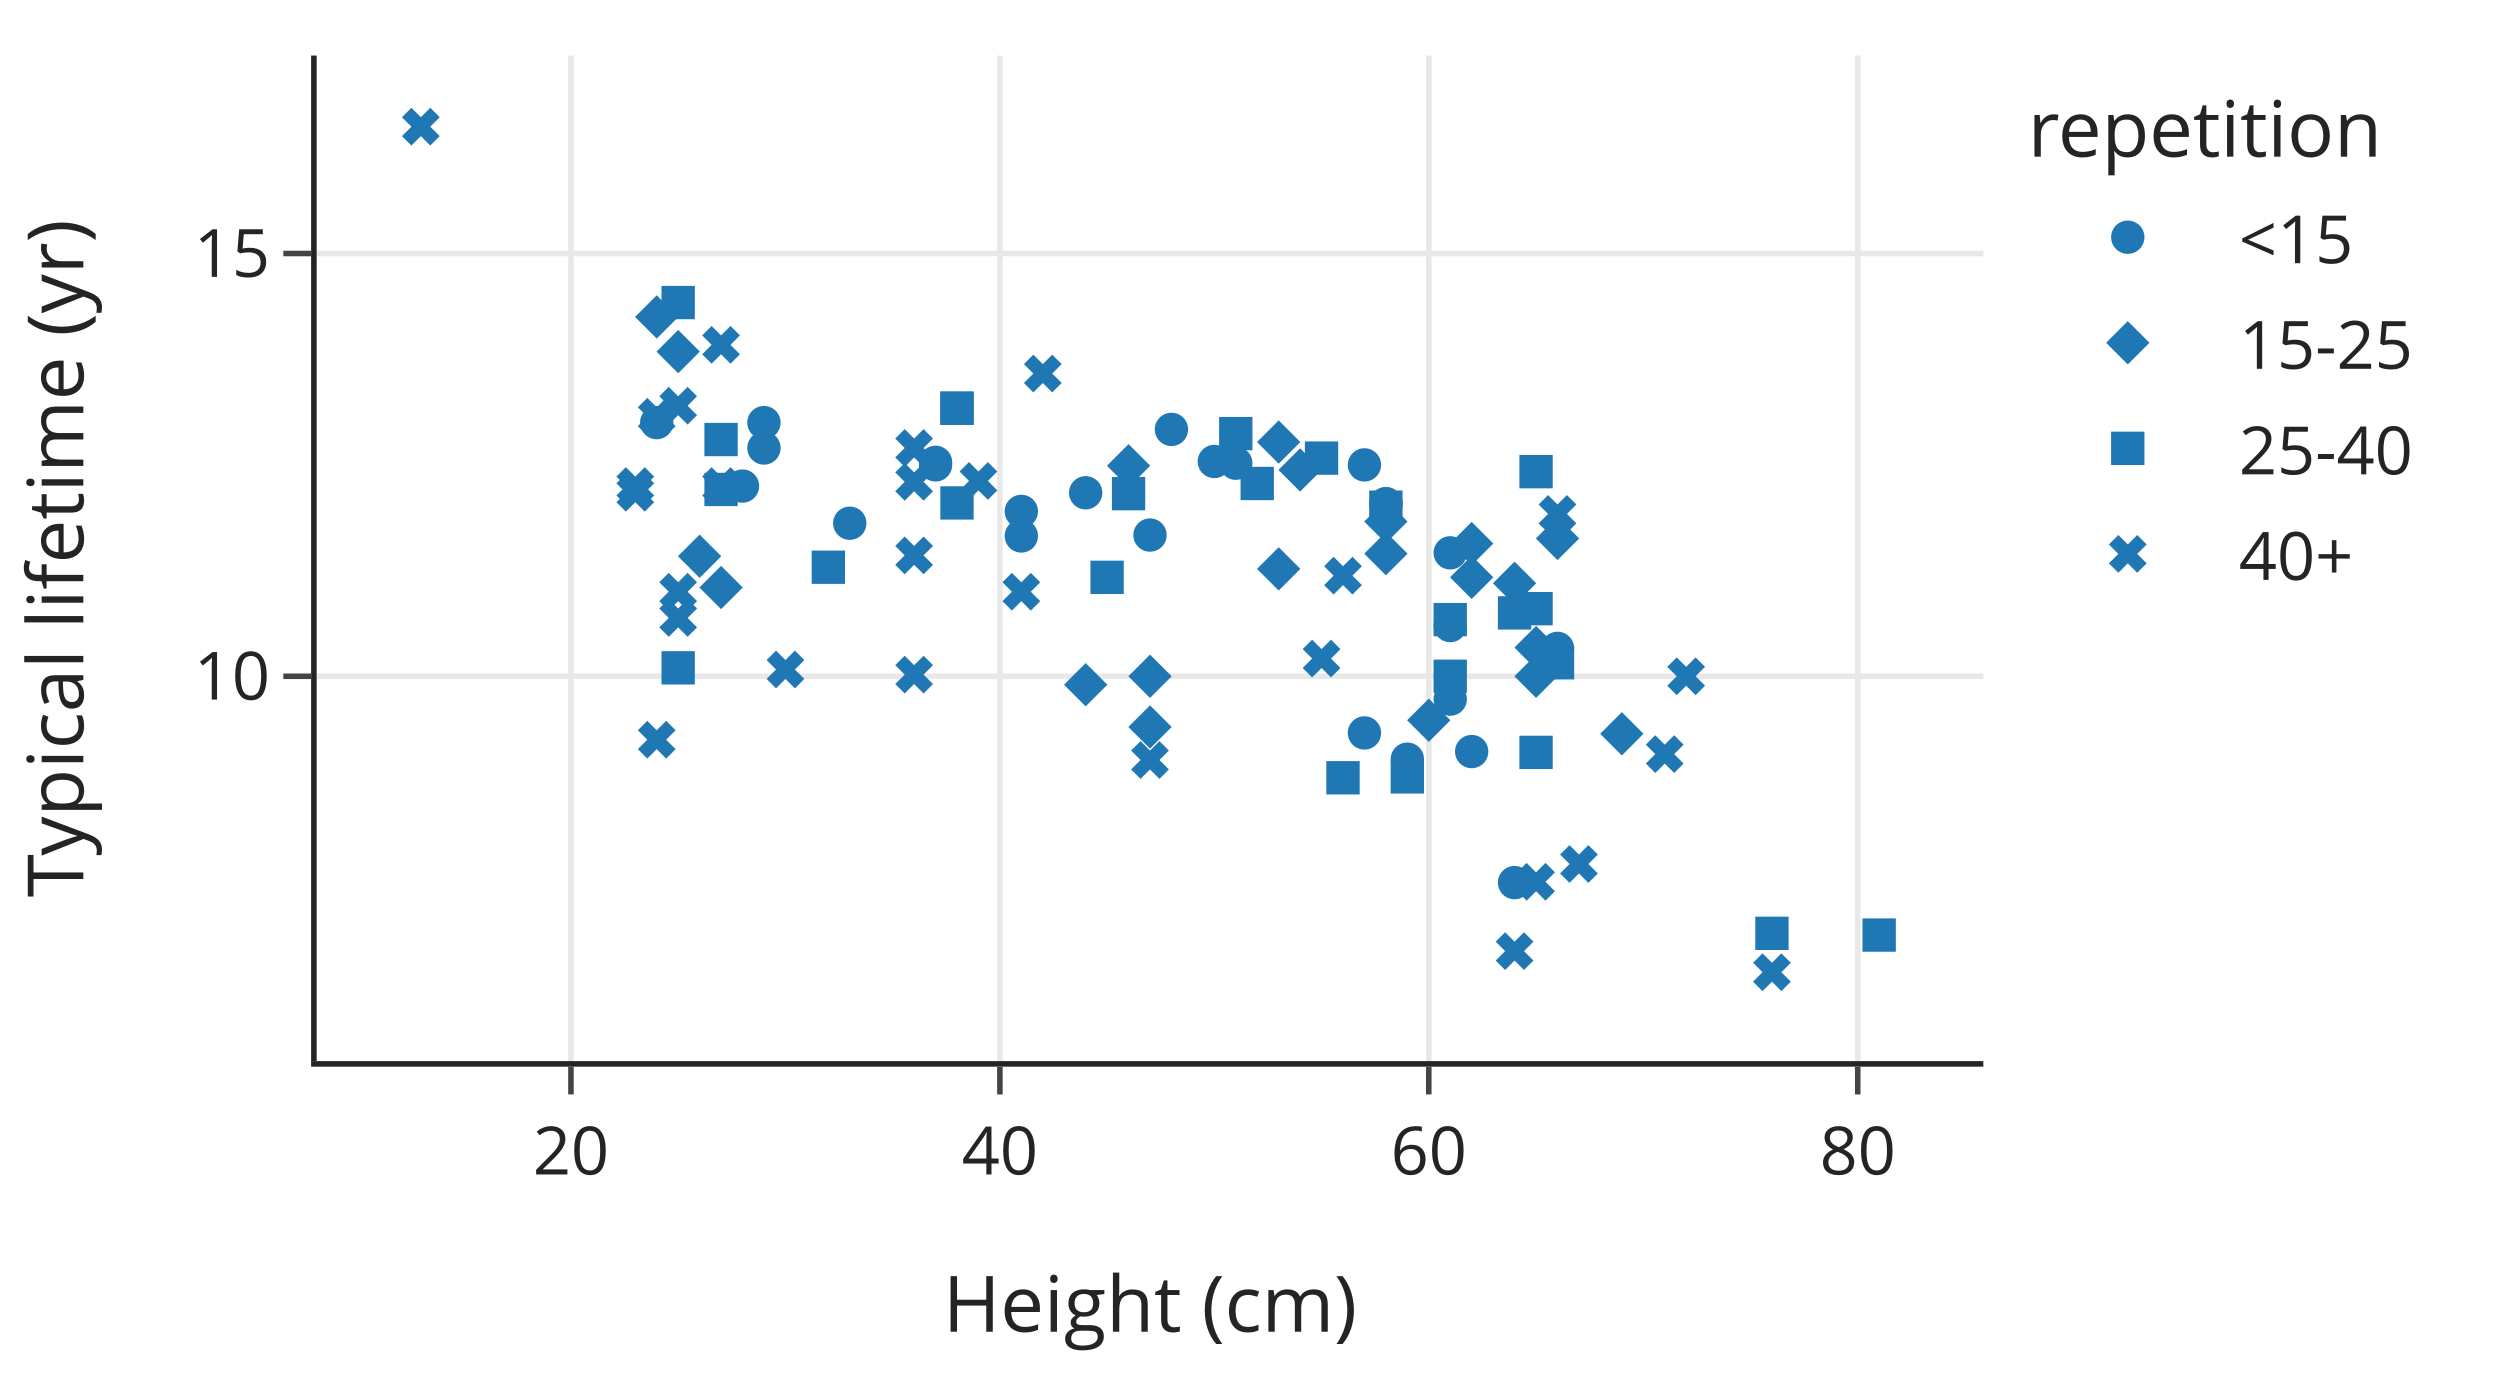
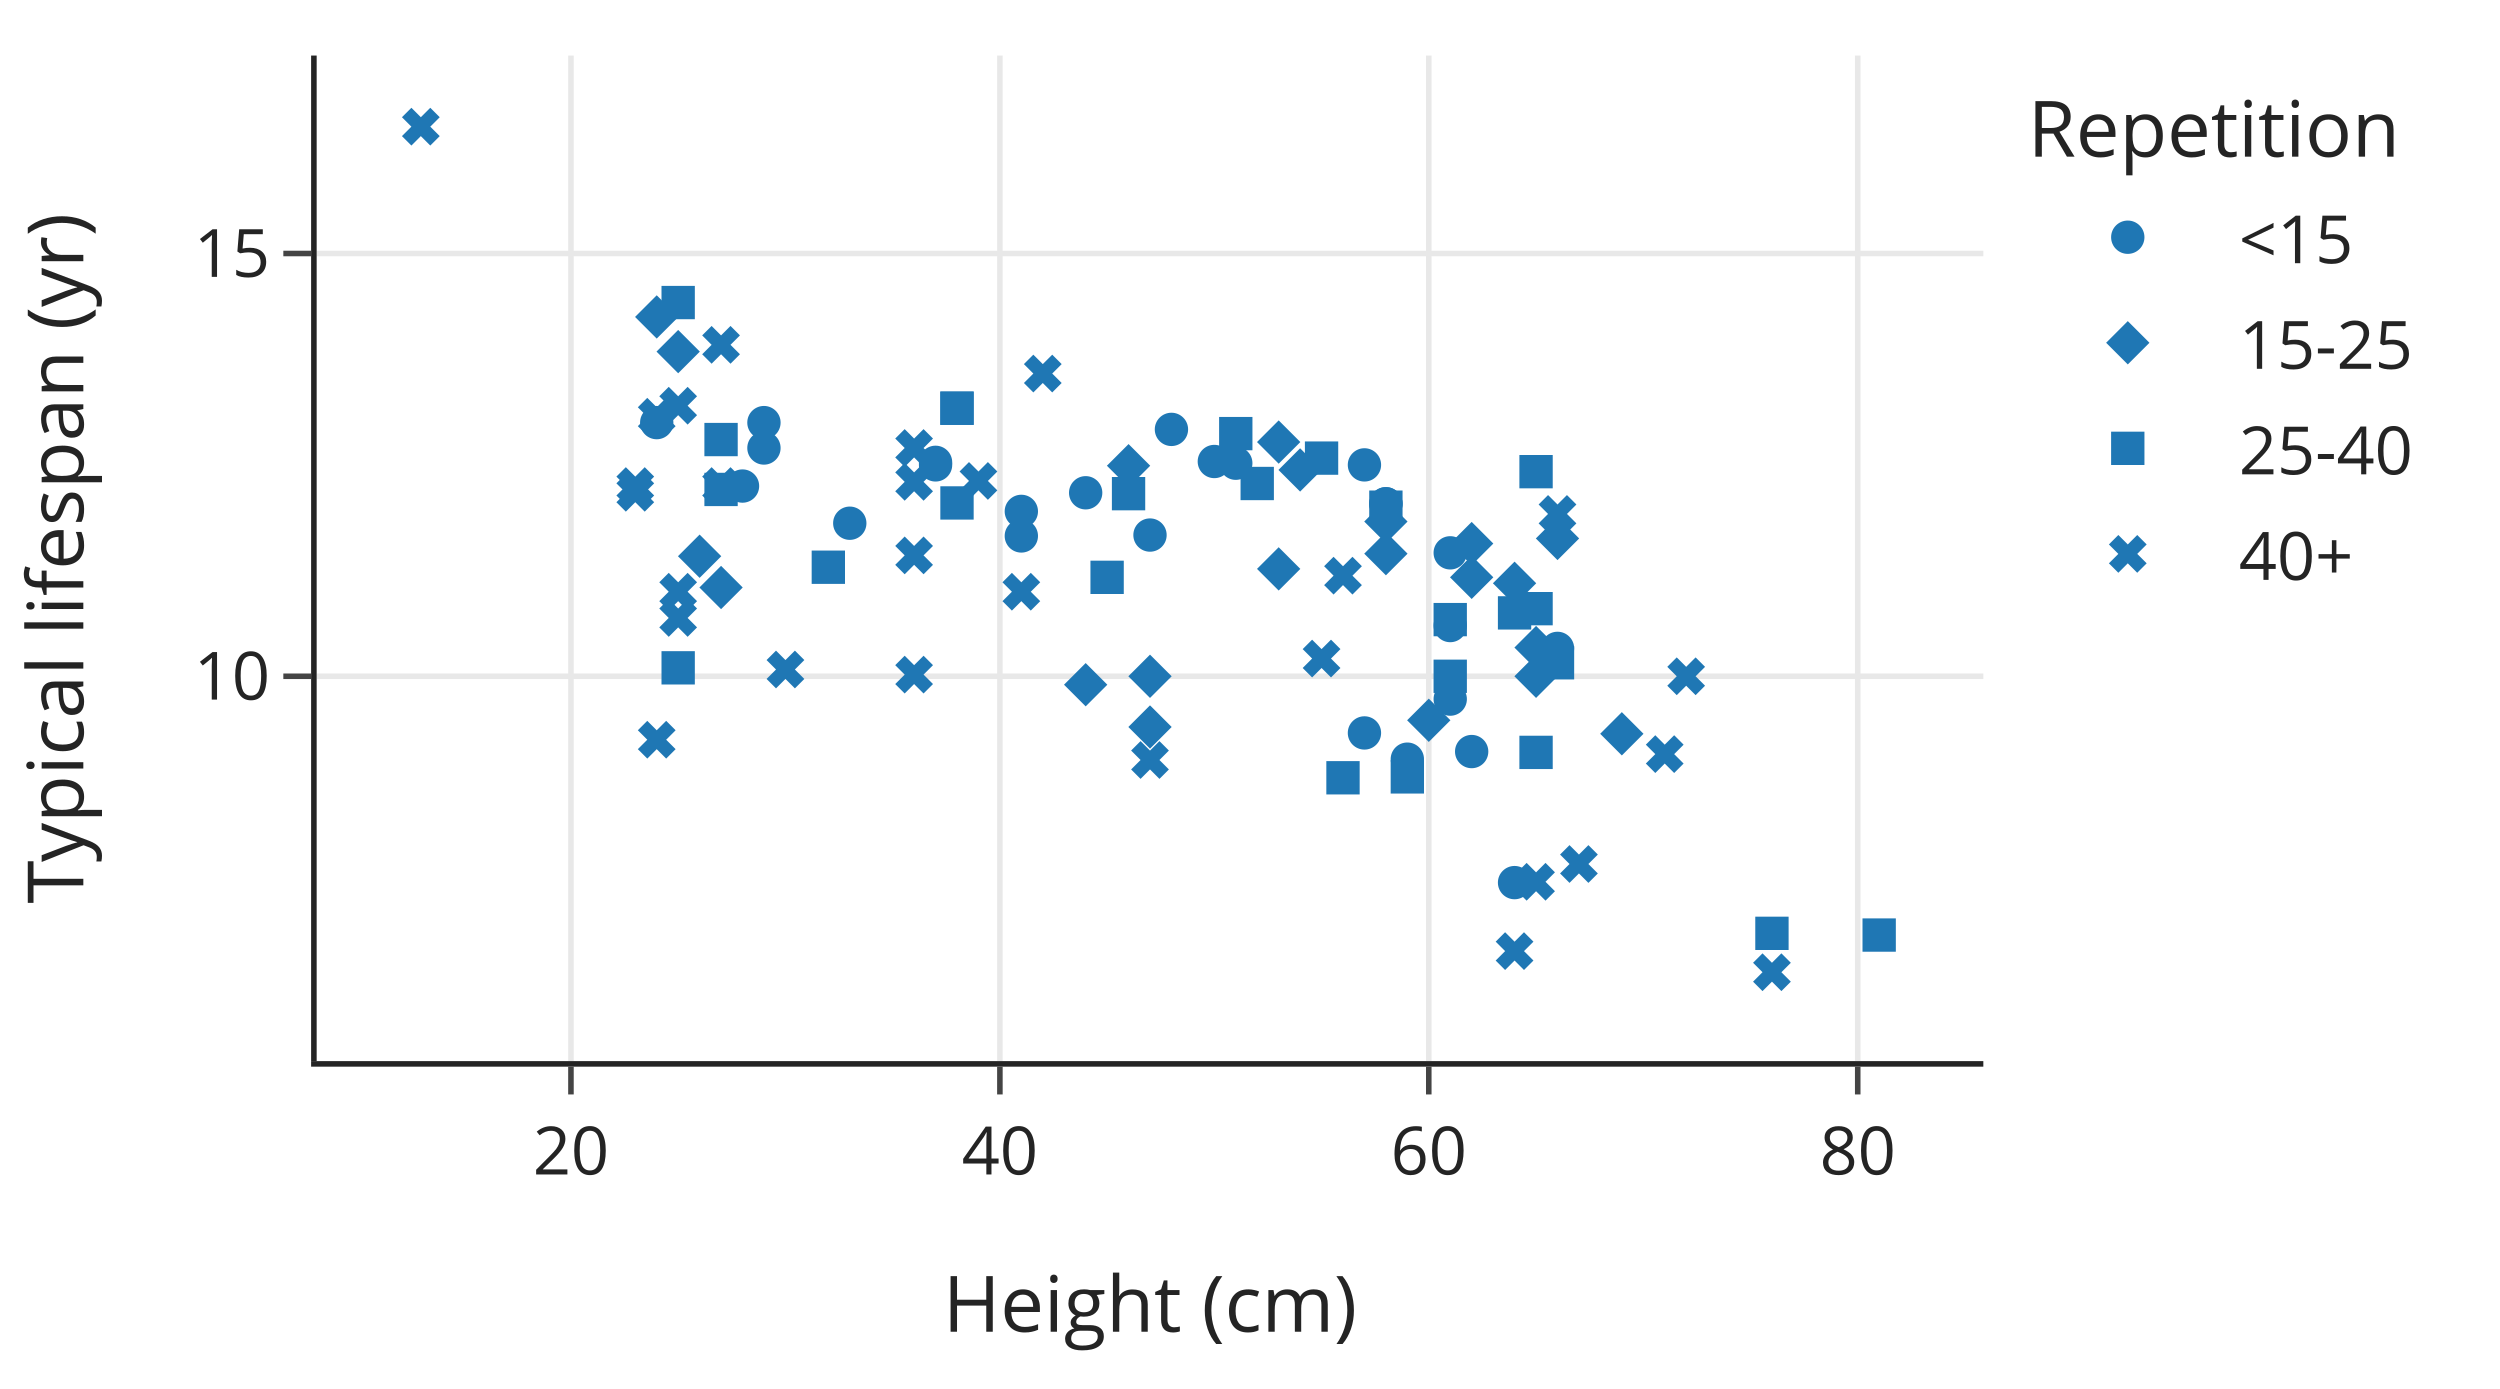
<svg xmlns="http://www.w3.org/2000/svg" class="main-svg" width="450" height="250" style="" viewBox="0 0 450 250">
  <rect x="0" y="0" width="450" height="250" style="fill: rgb(255, 255, 255); fill-opacity: 1;" />
-   <defs id="defs-12211a">
+   <defs id="defs-a36d0a">
    <g class="clips">
-       <clipPath id="clip12211axyplot" class="plotclip">
+       <clipPath id="clipa36d0axyplot" class="plotclip">
        <rect width="300" height="181" />
      </clipPath>
-       <clipPath class="axesclip" id="clip12211ax">
+       <clipPath class="axesclip" id="clipa36d0ax">
        <rect x="57" y="0" width="300" height="250" />
      </clipPath>
-       <clipPath class="axesclip" id="clip12211ay">
+       <clipPath class="axesclip" id="clipa36d0ay">
        <rect x="0" y="10" width="450" height="181" />
      </clipPath>
-       <clipPath class="axesclip" id="clip12211axy">
+       <clipPath class="axesclip" id="clipa36d0axy">
        <rect x="57" y="10" width="300" height="181" />
      </clipPath>
    </g>
    <g class="gradients" />
    <g class="patterns" />
  </defs>
  <g class="bglayer" />
  <g class="layer-below">
    <g class="imagelayer" />
    <g class="shapelayer" />
  </g>
  <g class="cartesianlayer">
    <g class="subplot xy">
      <g class="layer-subplot">
        <g class="shapelayer" />
        <g class="imagelayer" />
      </g>
      <g class="gridlayer">
        <g class="x">
          <path class="xgrid crisp" transform="translate(102.77,0)" d="M0,10v181" style="stroke: rgb(232, 232, 232); stroke-opacity: 1; stroke-width: 1px;" />
          <path class="xgrid crisp" transform="translate(179.98,0)" d="M0,10v181" style="stroke: rgb(232, 232, 232); stroke-opacity: 1; stroke-width: 1px;" />
          <path class="xgrid crisp" transform="translate(257.18,0)" d="M0,10v181" style="stroke: rgb(232, 232, 232); stroke-opacity: 1; stroke-width: 1px;" />
          <path class="xgrid crisp" transform="translate(334.39,0)" d="M0,10v181" style="stroke: rgb(232, 232, 232); stroke-opacity: 1; stroke-width: 1px;" />
        </g>
        <g class="y">
          <path class="ygrid crisp" transform="translate(0,121.73)" d="M57,0h300" style="stroke: rgb(232, 232, 232); stroke-opacity: 1; stroke-width: 1px;" />
          <path class="ygrid crisp" transform="translate(0,45.63)" d="M57,0h300" style="stroke: rgb(232, 232, 232); stroke-opacity: 1; stroke-width: 1px;" />
        </g>
      </g>
      <g class="zerolinelayer" />
      <path class="xlines-below" />
      <path class="ylines-below" />
      <g class="overlines-below" />
      <g class="xaxislayer-below" />
      <g class="yaxislayer-below" />
      <g class="overaxes-below" />
-       <g class="plot" transform="translate(57,10)" clip-path="url(#clip12211axyplot)">
+       <g class="plot" transform="translate(57,10)" clip-path="url(#clipa36d0axyplot)">
        <g class="scatterlayer mlayer">
-           <g class="trace scatter tracef98a16" style="stroke-miterlimit: 2; opacity: 1;">
+           <g class="trace scatter trace8396a1" style="stroke-miterlimit: 2; opacity: 1;">
            <g class="fills" />
            <g class="errorbars" />
            <g class="lines" />
            <g class="points">
              <path class="point" transform="translate(165.44,73.38)" d="M3,0A3,3 0 1,1 0,-3A3,3 0 0,1 3,0Z" style="opacity: 1; stroke-width: 0px; fill: rgb(31, 119, 180); fill-opacity: 1;" />
              <path class="point" transform="translate(153.86,67.29)" d="M3,0A3,3 0 1,1 0,-3A3,3 0 0,1 3,0Z" style="opacity: 1; stroke-width: 0px; fill: rgb(31, 119, 180); fill-opacity: 1;" />
              <path class="point" transform="translate(126.84,86.47)" d="M3,0A3,3 0 1,1 0,-3A3,3 0 0,1 3,0Z" style="opacity: 1; stroke-width: 0px; fill: rgb(31, 119, 180); fill-opacity: 1;" />
              <path class="point" transform="translate(111.4,73.68)" d="M3,0A3,3 0 1,1 0,-3A3,3 0 0,1 3,0Z" style="opacity: 1; stroke-width: 0px; fill: rgb(31, 119, 180); fill-opacity: 1;" />
              <path class="point" transform="translate(61.21,66.07)" d="M3,0A3,3 0 1,1 0,-3A3,3 0 0,1 3,0Z" style="opacity: 1; stroke-width: 0px; fill: rgb(31, 119, 180); fill-opacity: 1;" />
              <path class="point" transform="translate(150,86.31)" d="M3,0A3,3 0 1,1 0,-3A3,3 0 0,1 3,0Z" style="opacity: 1; stroke-width: 0px; fill: rgb(31, 119, 180); fill-opacity: 1;" />
              <path class="point" transform="translate(111.4,73.22)" d="M3,0A3,3 0 1,1 0,-3A3,3 0 0,1 3,0Z" style="opacity: 1; stroke-width: 0px; fill: rgb(31, 119, 180); fill-opacity: 1;" />
              <path class="point" transform="translate(95.96,84.18)" d="M3,0A3,3 0 1,1 0,-3A3,3 0 0,1 3,0Z" style="opacity: 1; stroke-width: 0px; fill: rgb(31, 119, 180); fill-opacity: 1;" />
              <path class="point" transform="translate(161.58,73.07)" d="M3,0A3,3 0 1,1 0,-3A3,3 0 0,1 3,0Z" style="opacity: 1; stroke-width: 0px; fill: rgb(31, 119, 180); fill-opacity: 1;" />
              <path class="point" transform="translate(126.84,82.05)" d="M3,0A3,3 0 1,1 0,-3A3,3 0 0,1 3,0Z" style="opacity: 1; stroke-width: 0px; fill: rgb(31, 119, 180); fill-opacity: 1;" />
              <path class="point" transform="translate(204.04,89.51)" d="M3,0A3,3 0 1,1 0,-3A3,3 0 0,1 3,0Z" style="opacity: 1; stroke-width: 0px; fill: rgb(31, 119, 180); fill-opacity: 1;" />
              <path class="point" transform="translate(192.46,80.68)" d="M3,0A3,3 0 1,1 0,-3A3,3 0 0,1 3,0Z" style="opacity: 1; stroke-width: 0px; fill: rgb(31, 119, 180); fill-opacity: 1;" />
              <path class="point" transform="translate(192.46,80.68)" d="M3,0A3,3 0 1,1 0,-3A3,3 0 0,1 3,0Z" style="opacity: 1; stroke-width: 0px; fill: rgb(31, 119, 180); fill-opacity: 1;" />
              <path class="point" transform="translate(196.32,126.65)" d="M3,0A3,3 0 1,1 0,-3A3,3 0 0,1 3,0Z" style="opacity: 1; stroke-width: 0px; fill: rgb(31, 119, 180); fill-opacity: 1;" />
              <path class="point" transform="translate(223.35,106.71)" d="M3,0A3,3 0 1,1 0,-3A3,3 0 0,1 3,0Z" style="opacity: 1; stroke-width: 0px; fill: rgb(31, 119, 180); fill-opacity: 1;" />
              <path class="point" transform="translate(204.04,102.6)" d="M3,0A3,3 0 1,1 0,-3A3,3 0 0,1 3,0Z" style="opacity: 1; stroke-width: 0px; fill: rgb(31, 119, 180); fill-opacity: 1;" />
              <path class="point" transform="translate(76.65,77.49)" d="M3,0A3,3 0 1,1 0,-3A3,3 0 0,1 3,0Z" style="opacity: 1; stroke-width: 0px; fill: rgb(31, 119, 180); fill-opacity: 1;" />
              <path class="point" transform="translate(207.9,125.28)" d="M3,0A3,3 0 1,1 0,-3A3,3 0 0,1 3,0Z" style="opacity: 1; stroke-width: 0px; fill: rgb(31, 119, 180); fill-opacity: 1;" />
              <path class="point" transform="translate(204.04,115.84)" d="M3,0A3,3 0 1,1 0,-3A3,3 0 0,1 3,0Z" style="opacity: 1; stroke-width: 0px; fill: rgb(31, 119, 180); fill-opacity: 1;" />
              <path class="point" transform="translate(215.62,148.87)" d="M3,0A3,3 0 1,1 0,-3A3,3 0 0,1 3,0Z" style="opacity: 1; stroke-width: 0px; fill: rgb(31, 119, 180); fill-opacity: 1;" />
              <path class="point" transform="translate(80.51,70.64)" d="M3,0A3,3 0 1,1 0,-3A3,3 0 0,1 3,0Z" style="opacity: 1; stroke-width: 0px; fill: rgb(31, 119, 180); fill-opacity: 1;" />
              <path class="point" transform="translate(188.6,121.93)" d="M3,0A3,3 0 1,1 0,-3A3,3 0 0,1 3,0Z" style="opacity: 1; stroke-width: 0px; fill: rgb(31, 119, 180); fill-opacity: 1;" />
              <path class="point" transform="translate(138.42,78.7)" d="M3,0A3,3 0 1,1 0,-3A3,3 0 0,1 3,0Z" style="opacity: 1; stroke-width: 0px; fill: rgb(31, 119, 180); fill-opacity: 1;" />
              <path class="point" transform="translate(80.51,66.07)" d="M3,0A3,3 0 1,1 0,-3A3,3 0 0,1 3,0Z" style="opacity: 1; stroke-width: 0px; fill: rgb(31, 119, 180); fill-opacity: 1;" />
              <path class="point" transform="translate(188.6,73.68)" d="M3,0A3,3 0 1,1 0,-3A3,3 0 0,1 3,0Z" style="opacity: 1; stroke-width: 0px; fill: rgb(31, 119, 180); fill-opacity: 1;" />
            </g>
            <g class="text" />
          </g>
-           <g class="trace scatter trace32246d" style="stroke-miterlimit: 2; opacity: 1;">
+           <g class="trace scatter trace551d06" style="stroke-miterlimit: 2; opacity: 1;">
            <g class="fills" />
            <g class="errorbars" />
            <g class="lines" />
            <g class="points">
              <path class="point" transform="translate(65.07,53.29)" d="M3.9,0L0,3.9L-3.9,0L0,-3.9Z" style="opacity: 1; stroke-width: 0px; fill: rgb(31, 119, 180); fill-opacity: 1;" />
              <path class="point" transform="translate(146.14,73.83)" d="M3.9,0L0,3.9L-3.9,0L0,-3.9Z" style="opacity: 1; stroke-width: 0px; fill: rgb(31, 119, 180); fill-opacity: 1;" />
              <path class="point" transform="translate(68.93,90.12)" d="M3.9,0L0,3.9L-3.9,0L0,-3.9Z" style="opacity: 1; stroke-width: 0px; fill: rgb(31, 119, 180); fill-opacity: 1;" />
              <path class="point" transform="translate(72.79,95.75)" d="M3.9,0L0,3.9L-3.9,0L0,-3.9Z" style="opacity: 1; stroke-width: 0px; fill: rgb(31, 119, 180); fill-opacity: 1;" />
              <path class="point" transform="translate(223.35,86.92)" d="M3.9,0L0,3.9L-3.9,0L0,-3.9Z" style="opacity: 1; stroke-width: 0px; fill: rgb(31, 119, 180); fill-opacity: 1;" />
              <path class="point" transform="translate(192.46,83.88)" d="M3.9,0L0,3.9L-3.9,0L0,-3.9Z" style="opacity: 1; stroke-width: 0px; fill: rgb(31, 119, 180); fill-opacity: 1;" />
              <path class="point" transform="translate(177.02,74.59)" d="M3.9,0L0,3.9L-3.9,0L0,-3.9Z" style="opacity: 1; stroke-width: 0px; fill: rgb(31, 119, 180); fill-opacity: 1;" />
              <path class="point" transform="translate(200.18,119.65)" d="M3.9,0L0,3.9L-3.9,0L0,-3.9Z" style="opacity: 1; stroke-width: 0px; fill: rgb(31, 119, 180); fill-opacity: 1;" />
              <path class="point" transform="translate(215.62,94.99)" d="M3.9,0L0,3.9L-3.9,0L0,-3.9Z" style="opacity: 1; stroke-width: 0px; fill: rgb(31, 119, 180); fill-opacity: 1;" />
              <path class="point" transform="translate(207.9,87.84)" d="M3.9,0L0,3.9L-3.9,0L0,-3.9Z" style="opacity: 1; stroke-width: 0px; fill: rgb(31, 119, 180); fill-opacity: 1;" />
              <path class="point" transform="translate(207.9,93.92)" d="M3.9,0L0,3.9L-3.9,0L0,-3.9Z" style="opacity: 1; stroke-width: 0px; fill: rgb(31, 119, 180); fill-opacity: 1;" />
              <path class="point" transform="translate(173.16,92.4)" d="M3.9,0L0,3.9L-3.9,0L0,-3.9Z" style="opacity: 1; stroke-width: 0px; fill: rgb(31, 119, 180); fill-opacity: 1;" />
              <path class="point" transform="translate(219.49,106.56)" d="M3.9,0L0,3.9L-3.9,0L0,-3.9Z" style="opacity: 1; stroke-width: 0px; fill: rgb(31, 119, 180); fill-opacity: 1;" />
              <path class="point" transform="translate(150,111.73)" d="M3.9,0L0,3.9L-3.9,0L0,-3.9Z" style="opacity: 1; stroke-width: 0px; fill: rgb(31, 119, 180); fill-opacity: 1;" />
              <path class="point" transform="translate(219.49,111.73)" d="M3.9,0L0,3.9L-3.9,0L0,-3.9Z" style="opacity: 1; stroke-width: 0px; fill: rgb(31, 119, 180); fill-opacity: 1;" />
              <path class="point" transform="translate(150,120.86)" d="M3.9,0L0,3.9L-3.9,0L0,-3.9Z" style="opacity: 1; stroke-width: 0px; fill: rgb(31, 119, 180); fill-opacity: 1;" />
              <path class="point" transform="translate(234.93,122.08)" d="M3.9,0L0,3.9L-3.9,0L0,-3.9Z" style="opacity: 1; stroke-width: 0px; fill: rgb(31, 119, 180); fill-opacity: 1;" />
              <path class="point" transform="translate(192.46,89.66)" d="M3.9,0L0,3.9L-3.9,0L0,-3.9Z" style="opacity: 1; stroke-width: 0px; fill: rgb(31, 119, 180); fill-opacity: 1;" />
              <path class="point" transform="translate(173.16,69.57)" d="M3.9,0L0,3.9L-3.9,0L0,-3.9Z" style="opacity: 1; stroke-width: 0px; fill: rgb(31, 119, 180); fill-opacity: 1;" />
              <path class="point" transform="translate(138.42,113.25)" d="M3.9,0L0,3.9L-3.9,0L0,-3.9Z" style="opacity: 1; stroke-width: 0px; fill: rgb(31, 119, 180); fill-opacity: 1;" />
              <path class="point" transform="translate(61.21,47.05)" d="M3.9,0L0,3.9L-3.9,0L0,-3.9Z" style="opacity: 1; stroke-width: 0px; fill: rgb(31, 119, 180); fill-opacity: 1;" />
            </g>
            <g class="text" />
          </g>
-           <g class="trace scatter traceb538c0" style="stroke-miterlimit: 2; opacity: 1;">
+           <g class="trace scatter trace79d49a" style="stroke-miterlimit: 2; opacity: 1;">
            <g class="fills" />
            <g class="errorbars" />
            <g class="lines" />
            <g class="points">
              <path class="point" transform="translate(180.88,72.46)" d="M3,3H-3V-3H3Z" style="opacity: 1; stroke-width: 0px; fill: rgb(31, 119, 180); fill-opacity: 1;" />
              <path class="point" transform="translate(165.44,68.05)" d="M3,3H-3V-3H3Z" style="opacity: 1; stroke-width: 0px; fill: rgb(31, 119, 180); fill-opacity: 1;" />
              <path class="point" transform="translate(72.79,69.12)" d="M3,3H-3V-3H3Z" style="opacity: 1; stroke-width: 0px; fill: rgb(31, 119, 180); fill-opacity: 1;" />
              <path class="point" transform="translate(72.79,78.1)" d="M3,3H-3V-3H3Z" style="opacity: 1; stroke-width: 0px; fill: rgb(31, 119, 180); fill-opacity: 1;" />
              <path class="point" transform="translate(219.49,74.9)" d="M3,3H-3V-3H3Z" style="opacity: 1; stroke-width: 0px; fill: rgb(31, 119, 180); fill-opacity: 1;" />
              <path class="point" transform="translate(65.07,44.46)" d="M3,3H-3V-3H3Z" style="opacity: 1; stroke-width: 0px; fill: rgb(31, 119, 180); fill-opacity: 1;" />
              <path class="point" transform="translate(169.3,77.03)" d="M3,3H-3V-3H3Z" style="opacity: 1; stroke-width: 0px; fill: rgb(31, 119, 180); fill-opacity: 1;" />
              <path class="point" transform="translate(65.07,110.21)" d="M3,3H-3V-3H3Z" style="opacity: 1; stroke-width: 0px; fill: rgb(31, 119, 180); fill-opacity: 1;" />
              <path class="point" transform="translate(92.1,92.1)" d="M3,3H-3V-3H3Z" style="opacity: 1; stroke-width: 0px; fill: rgb(31, 119, 180); fill-opacity: 1;" />
              <path class="point" transform="translate(115.26,80.53)" d="M3,3H-3V-3H3Z" style="opacity: 1; stroke-width: 0px; fill: rgb(31, 119, 180); fill-opacity: 1;" />
              <path class="point" transform="translate(192.46,81.29)" d="M3,3H-3V-3H3Z" style="opacity: 1; stroke-width: 0px; fill: rgb(31, 119, 180); fill-opacity: 1;" />
              <path class="point" transform="translate(223.35,109.3)" d="M3,3H-3V-3H3Z" style="opacity: 1; stroke-width: 0px; fill: rgb(31, 119, 180); fill-opacity: 1;" />
              <path class="point" transform="translate(219.49,125.43)" d="M3,3H-3V-3H3Z" style="opacity: 1; stroke-width: 0px; fill: rgb(31, 119, 180); fill-opacity: 1;" />
              <path class="point" transform="translate(196.32,129.84)" d="M3,3H-3V-3H3Z" style="opacity: 1; stroke-width: 0px; fill: rgb(31, 119, 180); fill-opacity: 1;" />
              <path class="point" transform="translate(204.04,101.53)" d="M3,3H-3V-3H3Z" style="opacity: 1; stroke-width: 0px; fill: rgb(31, 119, 180); fill-opacity: 1;" />
              <path class="point" transform="translate(281.25,158.31)" d="M3,3H-3V-3H3Z" style="opacity: 1; stroke-width: 0px; fill: rgb(31, 119, 180); fill-opacity: 1;" />
              <path class="point" transform="translate(261.95,158)" d="M3,3H-3V-3H3Z" style="opacity: 1; stroke-width: 0px; fill: rgb(31, 119, 180); fill-opacity: 1;" />
              <path class="point" transform="translate(215.62,100.32)" d="M3,3H-3V-3H3Z" style="opacity: 1; stroke-width: 0px; fill: rgb(31, 119, 180); fill-opacity: 1;" />
              <path class="point" transform="translate(142.28,93.92)" d="M3,3H-3V-3H3Z" style="opacity: 1; stroke-width: 0px; fill: rgb(31, 119, 180); fill-opacity: 1;" />
              <path class="point" transform="translate(204.04,111.73)" d="M3,3H-3V-3H3Z" style="opacity: 1; stroke-width: 0px; fill: rgb(31, 119, 180); fill-opacity: 1;" />
              <path class="point" transform="translate(219.49,99.56)" d="M3,3H-3V-3H3Z" style="opacity: 1; stroke-width: 0px; fill: rgb(31, 119, 180); fill-opacity: 1;" />
              <path class="point" transform="translate(115.26,63.48)" d="M3,3H-3V-3H3Z" style="opacity: 1; stroke-width: 0px; fill: rgb(31, 119, 180); fill-opacity: 1;" />
              <path class="point" transform="translate(146.14,78.86)" d="M3,3H-3V-3H3Z" style="opacity: 1; stroke-width: 0px; fill: rgb(31, 119, 180); fill-opacity: 1;" />
              <path class="point" transform="translate(115.26,63.48)" d="M3,3H-3V-3H3Z" style="opacity: 1; stroke-width: 0px; fill: rgb(31, 119, 180); fill-opacity: 1;" />
              <path class="point" transform="translate(184.74,130)" d="M3,3H-3V-3H3Z" style="opacity: 1; stroke-width: 0px; fill: rgb(31, 119, 180); fill-opacity: 1;" />
            </g>
            <g class="text" />
          </g>
-           <g class="trace scatter trace127473" style="stroke-miterlimit: 2; opacity: 1;">
+           <g class="trace scatter trace97b145" style="stroke-miterlimit: 2; opacity: 1;">
            <g class="fills" />
            <g class="errorbars" />
            <g class="lines" />
            <g class="points">
              <path class="point" transform="translate(72.79,52.07)" d="M0,1.7l1.7,1.7l1.7,-1.7l-1.7,-1.7l1.7,-1.7l-1.7,-1.7l-1.7,1.7l-1.7,-1.7l-1.7,1.7l1.7,1.7l-1.7,1.7l1.7,1.7Z" style="opacity: 1; stroke-width: 0px; fill: rgb(31, 119, 180); fill-opacity: 1;" />
              <path class="point" transform="translate(18.75,12.8)" d="M0,1.7l1.7,1.7l1.7,-1.7l-1.7,-1.7l1.7,-1.7l-1.7,-1.7l-1.7,1.7l-1.7,-1.7l-1.7,1.7l1.7,1.7l-1.7,1.7l1.7,1.7Z" style="opacity: 1; stroke-width: 0px; fill: rgb(31, 119, 180); fill-opacity: 1;" />
              <path class="point" transform="translate(57.35,77.49)" d="M0,1.7l1.7,1.7l1.7,-1.7l-1.7,-1.7l1.7,-1.7l-1.7,-1.7l-1.7,1.7l-1.7,-1.7l-1.7,1.7l1.7,1.7l-1.7,1.7l1.7,1.7Z" style="opacity: 1; stroke-width: 0px; fill: rgb(31, 119, 180); fill-opacity: 1;" />
              <path class="point" transform="translate(65.07,63.03)" d="M0,1.7l1.7,1.7l1.7,-1.7l-1.7,-1.7l1.7,-1.7l-1.7,-1.7l-1.7,1.7l-1.7,-1.7l-1.7,1.7l1.7,1.7l-1.7,1.7l1.7,1.7Z" style="opacity: 1; stroke-width: 0px; fill: rgb(31, 119, 180); fill-opacity: 1;" />
              <path class="point" transform="translate(107.54,76.73)" d="M0,1.7l1.7,1.7l1.7,-1.7l-1.7,-1.7l1.7,-1.7l-1.7,-1.7l-1.7,1.7l-1.7,-1.7l-1.7,1.7l1.7,1.7l-1.7,1.7l1.7,1.7Z" style="opacity: 1; stroke-width: 0px; fill: rgb(31, 119, 180); fill-opacity: 1;" />
              <path class="point" transform="translate(119.12,76.57)" d="M0,1.7l1.7,1.7l1.7,-1.7l-1.7,-1.7l1.7,-1.7l-1.7,-1.7l-1.7,1.7l-1.7,-1.7l-1.7,1.7l1.7,1.7l-1.7,1.7l1.7,1.7Z" style="opacity: 1; stroke-width: 0px; fill: rgb(31, 119, 180); fill-opacity: 1;" />
              <path class="point" transform="translate(126.84,96.51)" d="M0,1.7l1.7,1.7l1.7,-1.7l-1.7,-1.7l1.7,-1.7l-1.7,-1.7l-1.7,1.7l-1.7,-1.7l-1.7,1.7l1.7,1.7l-1.7,1.7l1.7,1.7Z" style="opacity: 1; stroke-width: 0px; fill: rgb(31, 119, 180); fill-opacity: 1;" />
              <path class="point" transform="translate(61.21,65.01)" d="M0,1.7l1.7,1.7l1.7,-1.7l-1.7,-1.7l1.7,-1.7l-1.7,-1.7l-1.7,1.7l-1.7,-1.7l-1.7,1.7l1.7,1.7l-1.7,1.7l1.7,1.7Z" style="opacity: 1; stroke-width: 0px; fill: rgb(31, 119, 180); fill-opacity: 1;" />
              <path class="point" transform="translate(107.54,89.97)" d="M0,1.7l1.7,1.7l1.7,-1.7l-1.7,-1.7l1.7,-1.7l-1.7,-1.7l-1.7,1.7l-1.7,-1.7l-1.7,1.7l1.7,1.7l-1.7,1.7l1.7,1.7Z" style="opacity: 1; stroke-width: 0px; fill: rgb(31, 119, 180); fill-opacity: 1;" />
              <path class="point" transform="translate(130.7,57.24)" d="M0,1.7l1.7,1.7l1.7,-1.7l-1.7,-1.7l1.7,-1.7l-1.7,-1.7l-1.7,1.7l-1.7,-1.7l-1.7,1.7l1.7,1.7l-1.7,1.7l1.7,1.7Z" style="opacity: 1; stroke-width: 0px; fill: rgb(31, 119, 180); fill-opacity: 1;" />
              <path class="point" transform="translate(107.54,111.43)" d="M0,1.7l1.7,1.7l1.7,-1.7l-1.7,-1.7l1.7,-1.7l-1.7,-1.7l-1.7,1.7l-1.7,-1.7l-1.7,1.7l1.7,1.7l-1.7,1.7l1.7,1.7Z" style="opacity: 1; stroke-width: 0px; fill: rgb(31, 119, 180); fill-opacity: 1;" />
              <path class="point" transform="translate(57.35,78.7)" d="M0,1.7l1.7,1.7l1.7,-1.7l-1.7,-1.7l1.7,-1.7l-1.7,-1.7l-1.7,1.7l-1.7,-1.7l-1.7,1.7l1.7,1.7l-1.7,1.7l1.7,1.7Z" style="opacity: 1; stroke-width: 0px; fill: rgb(31, 119, 180); fill-opacity: 1;" />
              <path class="point" transform="translate(65.07,101.23)" d="M0,1.7l1.7,1.7l1.7,-1.7l-1.7,-1.7l1.7,-1.7l-1.7,-1.7l-1.7,1.7l-1.7,-1.7l-1.7,1.7l1.7,1.7l-1.7,1.7l1.7,1.7Z" style="opacity: 1; stroke-width: 0px; fill: rgb(31, 119, 180); fill-opacity: 1;" />
              <path class="point" transform="translate(223.35,82.51)" d="M0,1.7l1.7,1.7l1.7,-1.7l-1.7,-1.7l1.7,-1.7l-1.7,-1.7l-1.7,1.7l-1.7,-1.7l-1.7,1.7l1.7,1.7l-1.7,1.7l1.7,1.7Z" style="opacity: 1; stroke-width: 0px; fill: rgb(31, 119, 180); fill-opacity: 1;" />
              <path class="point" transform="translate(184.74,93.62)" d="M0,1.7l1.7,1.7l1.7,-1.7l-1.7,-1.7l1.7,-1.7l-1.7,-1.7l-1.7,1.7l-1.7,-1.7l-1.7,1.7l1.7,1.7l-1.7,1.7l1.7,1.7Z" style="opacity: 1; stroke-width: 0px; fill: rgb(31, 119, 180); fill-opacity: 1;" />
              <path class="point" transform="translate(242.65,125.74)" d="M0,1.7l1.7,1.7l1.7,-1.7l-1.7,-1.7l1.7,-1.7l-1.7,-1.7l-1.7,1.7l-1.7,-1.7l-1.7,1.7l1.7,1.7l-1.7,1.7l1.7,1.7Z" style="opacity: 1; stroke-width: 0px; fill: rgb(31, 119, 180); fill-opacity: 1;" />
              <path class="point" transform="translate(180.88,108.54)" d="M0,1.7l1.7,1.7l1.7,-1.7l-1.7,-1.7l1.7,-1.7l-1.7,-1.7l-1.7,1.7l-1.7,-1.7l-1.7,1.7l1.7,1.7l-1.7,1.7l1.7,1.7Z" style="opacity: 1; stroke-width: 0px; fill: rgb(31, 119, 180); fill-opacity: 1;" />
              <path class="point" transform="translate(150,126.8)" d="M0,1.7l1.7,1.7l1.7,-1.7l-1.7,-1.7l1.7,-1.7l-1.7,-1.7l-1.7,1.7l-1.7,-1.7l-1.7,1.7l1.7,1.7l-1.7,1.7l1.7,1.7Z" style="opacity: 1; stroke-width: 0px; fill: rgb(31, 119, 180); fill-opacity: 1;" />
              <path class="point" transform="translate(215.62,161.2)" d="M0,1.7l1.7,1.7l1.7,-1.7l-1.7,-1.7l1.7,-1.7l-1.7,-1.7l-1.7,1.7l-1.7,-1.7l-1.7,1.7l1.7,1.7l-1.7,1.7l1.7,1.7Z" style="opacity: 1; stroke-width: 0px; fill: rgb(31, 119, 180); fill-opacity: 1;" />
              <path class="point" transform="translate(219.49,148.72)" d="M0,1.7l1.7,1.7l1.7,-1.7l-1.7,-1.7l1.7,-1.7l-1.7,-1.7l-1.7,1.7l-1.7,-1.7l-1.7,1.7l1.7,1.7l-1.7,1.7l1.7,1.7Z" style="opacity: 1; stroke-width: 0px; fill: rgb(31, 119, 180); fill-opacity: 1;" />
              <path class="point" transform="translate(261.95,165)" d="M0,1.7l1.7,1.7l1.7,-1.7l-1.7,-1.7l1.7,-1.7l-1.7,-1.7l-1.7,1.7l-1.7,-1.7l-1.7,1.7l1.7,1.7l-1.7,1.7l1.7,1.7Z" style="opacity: 1; stroke-width: 0px; fill: rgb(31, 119, 180); fill-opacity: 1;" />
              <path class="point" transform="translate(227.21,145.52)" d="M0,1.7l1.7,1.7l1.7,-1.7l-1.7,-1.7l1.7,-1.7l-1.7,-1.7l-1.7,1.7l-1.7,-1.7l-1.7,1.7l1.7,1.7l-1.7,1.7l1.7,1.7Z" style="opacity: 1; stroke-width: 0px; fill: rgb(31, 119, 180); fill-opacity: 1;" />
              <path class="point" transform="translate(84.38,110.51)" d="M0,1.7l1.7,1.7l1.7,-1.7l-1.7,-1.7l1.7,-1.7l-1.7,-1.7l-1.7,1.7l-1.7,-1.7l-1.7,1.7l1.7,1.7l-1.7,1.7l1.7,1.7Z" style="opacity: 1; stroke-width: 0px; fill: rgb(31, 119, 180); fill-opacity: 1;" />
              <path class="point" transform="translate(246.51,111.73)" d="M0,1.7l1.7,1.7l1.7,-1.7l-1.7,-1.7l1.7,-1.7l-1.7,-1.7l-1.7,1.7l-1.7,-1.7l-1.7,1.7l1.7,1.7l-1.7,1.7l1.7,1.7Z" style="opacity: 1; stroke-width: 0px; fill: rgb(31, 119, 180); fill-opacity: 1;" />
              <path class="point" transform="translate(61.21,123.15)" d="M0,1.7l1.7,1.7l1.7,-1.7l-1.7,-1.7l1.7,-1.7l-1.7,-1.7l-1.7,1.7l-1.7,-1.7l-1.7,1.7l1.7,1.7l-1.7,1.7l1.7,1.7Z" style="opacity: 1; stroke-width: 0px; fill: rgb(31, 119, 180); fill-opacity: 1;" />
              <path class="point" transform="translate(107.54,70.64)" d="M0,1.7l1.7,1.7l1.7,-1.7l-1.7,-1.7l1.7,-1.7l-1.7,-1.7l-1.7,1.7l-1.7,-1.7l-1.7,1.7l1.7,1.7l-1.7,1.7l1.7,1.7Z" style="opacity: 1; stroke-width: 0px; fill: rgb(31, 119, 180); fill-opacity: 1;" />
              <path class="point" transform="translate(72.79,77.49)" d="M0,1.7l1.7,1.7l1.7,-1.7l-1.7,-1.7l1.7,-1.7l-1.7,-1.7l-1.7,1.7l-1.7,-1.7l-1.7,1.7l1.7,1.7l-1.7,1.7l1.7,1.7Z" style="opacity: 1; stroke-width: 0px; fill: rgb(31, 119, 180); fill-opacity: 1;" />
              <path class="point" transform="translate(65.07,96.51)" d="M0,1.7l1.7,1.7l1.7,-1.7l-1.7,-1.7l1.7,-1.7l-1.7,-1.7l-1.7,1.7l-1.7,-1.7l-1.7,1.7l1.7,1.7l-1.7,1.7l1.7,1.7Z" style="opacity: 1; stroke-width: 0px; fill: rgb(31, 119, 180); fill-opacity: 1;" />
            </g>
            <g class="text" />
          </g>
        </g>
      </g>
      <g class="overplot" />
      <path class="xlines-above crisp" d="M56,191.5H357" style="fill: none; stroke-width: 1px; stroke: rgb(36, 36, 36); stroke-opacity: 1;" />
      <path class="ylines-above crisp" d="M56.5,10V191" style="fill: none; stroke-width: 1px; stroke: rgb(36, 36, 36); stroke-opacity: 1;" />
      <g class="overlines-above" />
      <g class="xaxislayer-above">
        <path class="xtick ticks crisp" d="M0,192v5" transform="translate(102.77,0)" style="stroke: rgb(68, 68, 68); stroke-opacity: 1; stroke-width: 1px;" />
        <path class="xtick ticks crisp" d="M0,192v5" transform="translate(179.98,0)" style="stroke: rgb(68, 68, 68); stroke-opacity: 1; stroke-width: 1px;" />
        <path class="xtick ticks crisp" d="M0,192v5" transform="translate(257.18,0)" style="stroke: rgb(68, 68, 68); stroke-opacity: 1; stroke-width: 1px;" />
        <path class="xtick ticks crisp" d="M0,192v5" transform="translate(334.39,0)" style="stroke: rgb(68, 68, 68); stroke-opacity: 1; stroke-width: 1px;" />
        <g class="xtick">
          <text text-anchor="middle" x="0" y="211.4" transform="translate(102.77,0)" style="font-family: 'Open Sans', verdana, arial, sans-serif; font-size: 12px; fill: rgb(36, 36, 36); fill-opacity: 1; white-space: pre; opacity: 1;">20</text>
        </g>
        <g class="xtick">
          <text text-anchor="middle" x="0" y="211.4" style="font-family: 'Open Sans', verdana, arial, sans-serif; font-size: 12px; fill: rgb(36, 36, 36); fill-opacity: 1; white-space: pre; opacity: 1;" transform="translate(179.98,0)">40</text>
        </g>
        <g class="xtick">
          <text text-anchor="middle" x="0" y="211.4" style="font-family: 'Open Sans', verdana, arial, sans-serif; font-size: 12px; fill: rgb(36, 36, 36); fill-opacity: 1; white-space: pre; opacity: 1;" transform="translate(257.18,0)">60</text>
        </g>
        <g class="xtick">
          <text text-anchor="middle" x="0" y="211.4" style="font-family: 'Open Sans', verdana, arial, sans-serif; font-size: 12px; fill: rgb(36, 36, 36); fill-opacity: 1; white-space: pre; opacity: 1;" transform="translate(334.39,0)">80</text>
        </g>
      </g>
      <g class="yaxislayer-above">
        <path class="ytick ticks crisp" d="M56,0h-5" transform="translate(0,121.73)" style="stroke: rgb(68, 68, 68); stroke-opacity: 1; stroke-width: 1px;" />
        <path class="ytick ticks crisp" d="M56,0h-5" transform="translate(0,45.63)" style="stroke: rgb(68, 68, 68); stroke-opacity: 1; stroke-width: 1px;" />
        <g class="ytick">
          <text text-anchor="end" x="48.6" y="4.2" transform="translate(0,121.73)" style="font-family: 'Open Sans', verdana, arial, sans-serif; font-size: 12px; fill: rgb(36, 36, 36); fill-opacity: 1; white-space: pre; opacity: 1;">10</text>
        </g>
        <g class="ytick">
          <text text-anchor="end" x="48.6" y="4.2" style="font-family: 'Open Sans', verdana, arial, sans-serif; font-size: 12px; fill: rgb(36, 36, 36); fill-opacity: 1; white-space: pre; opacity: 1;" transform="translate(0,45.63)">15</text>
        </g>
      </g>
      <g class="overaxes-above" />
    </g>
  </g>
  <g class="polarlayer" />
  <g class="smithlayer" />
  <g class="ternarylayer" />
  <g class="geolayer" />
  <g class="funnelarealayer" />
  <g class="pielayer" />
  <g class="iciclelayer" />
  <g class="treemaplayer" />
  <g class="sunburstlayer" />
  <g class="glimages" />
-   <defs id="topdefs-12211a">
+   <defs id="topdefs-a36d0a">
    <g class="clips" />
-     <clipPath id="legend12211a">
+     <clipPath id="legenda36d0a">
      <rect width="77" height="105" x="0" y="0" />
    </clipPath>
  </defs>
  <g class="layer-above">
    <g class="imagelayer" />
    <g class="shapelayer" />
  </g>
  <g class="infolayer">
    <g class="legend" pointer-events="all" transform="translate(363,10)">
-       <rect class="bg" shape-rendering="crispEdges" style="stroke: rgb(68, 68, 68); stroke-opacity: 1; fill: rgb(255, 255, 255); fill-opacity: 1; stroke-width: 0px;" width="77" height="105" x="0" y="0" />
-       <g class="scrollbox" transform="" clip-path="url(#legend12211a)">
-         <text class="legendtitletext" text-anchor="start" x="2" y="18.2" style="font-family: 'Open Sans', verdana, arial, sans-serif; font-size: 14px; fill: rgb(36, 36, 36); fill-opacity: 1; white-space: pre;">repetition</text>
+       <rect class="bg" shape-rendering="crispEdges" width="77" height="105" x="0" y="0" style="stroke: rgb(68, 68, 68); stroke-opacity: 1; fill: rgb(255, 255, 255); fill-opacity: 1; stroke-width: 0px;" />
+       <g class="scrollbox" transform="" clip-path="url(#legenda36d0a)">
+         <text class="legendtitletext" text-anchor="start" x="2" y="18.2" style="font-family: 'Open Sans', verdana, arial, sans-serif; font-size: 14px; fill: rgb(36, 36, 36); fill-opacity: 1; white-space: pre;">Repetition</text>
        <g class="groups" transform="">
          <g class="traces" transform="translate(0,32.7)" style="opacity: 1;">
            <text class="legendtext" text-anchor="start" x="40" y="4.68" style="font-family: 'Open Sans', verdana, arial, sans-serif; font-size: 12px; fill: rgb(36, 36, 36); fill-opacity: 1; white-space: pre;">&lt;15</text>
            <g class="layers" style="opacity: 1;">
              <g class="legendfill" />
              <g class="legendlines" />
              <g class="legendsymbols">
                <g class="legendpoints">
                  <path class="scatterpts" transform="translate(20,0)" d="M3,0A3,3 0 1,1 0,-3A3,3 0 0,1 3,0Z" style="opacity: 1; stroke-width: 0px; fill: rgb(31, 119, 180); fill-opacity: 1;" />
                </g>
              </g>
            </g>
            <rect class="legendtoggle" x="0" y="-9.5" width="71.312" height="19" style="fill: rgb(0, 0, 0); fill-opacity: 0;" />
          </g>
        </g>
        <g class="groups" transform="">
          <g class="traces" transform="translate(0,51.7)" style="opacity: 1;">
            <text class="legendtext" text-anchor="start" x="40" y="4.68" style="font-family: 'Open Sans', verdana, arial, sans-serif; font-size: 12px; fill: rgb(36, 36, 36); fill-opacity: 1; white-space: pre;">15-25</text>
            <g class="layers" style="opacity: 1;">
              <g class="legendfill" />
              <g class="legendlines" />
              <g class="legendsymbols">
                <g class="legendpoints">
                  <path class="scatterpts" transform="translate(20,0)" d="M3.9,0L0,3.9L-3.9,0L0,-3.9Z" style="opacity: 1; stroke-width: 0px; fill: rgb(31, 119, 180); fill-opacity: 1;" />
                </g>
              </g>
            </g>
            <rect class="legendtoggle" x="0" y="-9.5" width="71.312" height="19" style="fill: rgb(0, 0, 0); fill-opacity: 0;" />
          </g>
        </g>
        <g class="groups" transform="">
          <g class="traces" transform="translate(0,70.7)" style="opacity: 1;">
            <text class="legendtext" text-anchor="start" x="40" y="4.68" style="font-family: 'Open Sans', verdana, arial, sans-serif; font-size: 12px; fill: rgb(36, 36, 36); fill-opacity: 1; white-space: pre;">25-40</text>
            <g class="layers" style="opacity: 1;">
              <g class="legendfill" />
              <g class="legendlines" />
              <g class="legendsymbols">
                <g class="legendpoints">
                  <path class="scatterpts" transform="translate(20,0)" d="M3,3H-3V-3H3Z" style="opacity: 1; stroke-width: 0px; fill: rgb(31, 119, 180); fill-opacity: 1;" />
                </g>
              </g>
            </g>
            <rect class="legendtoggle" x="0" y="-9.5" width="71.312" height="19" style="fill: rgb(0, 0, 0); fill-opacity: 0;" />
          </g>
        </g>
        <g class="groups" transform="">
          <g class="traces" transform="translate(0,89.7)" style="opacity: 1;">
            <text class="legendtext" text-anchor="start" x="40" y="4.68" style="font-family: 'Open Sans', verdana, arial, sans-serif; font-size: 12px; fill: rgb(36, 36, 36); fill-opacity: 1; white-space: pre;">40+</text>
            <g class="layers" style="opacity: 1;">
              <g class="legendfill" />
              <g class="legendlines" />
              <g class="legendsymbols">
                <g class="legendpoints">
                  <path class="scatterpts" transform="translate(20,0)" d="M0,1.7l1.7,1.7l1.7,-1.7l-1.7,-1.7l1.7,-1.7l-1.7,-1.7l-1.7,1.7l-1.7,-1.7l-1.7,1.7l1.7,1.7l-1.7,1.7l1.7,1.7Z" style="opacity: 1; stroke-width: 0px; fill: rgb(31, 119, 180); fill-opacity: 1;" />
                </g>
              </g>
            </g>
            <rect class="legendtoggle" x="0" y="-9.5" width="71.312" height="19" style="fill: rgb(0, 0, 0); fill-opacity: 0;" />
          </g>
        </g>
      </g>
-       <rect class="scrollbar" rx="20" ry="3" width="0" height="0" style="fill: rgb(128, 139, 164); fill-opacity: 1;" x="0" y="0" />
+       <rect class="scrollbar" rx="20" ry="3" width="0" height="0" x="0" y="0" style="fill: rgb(128, 139, 164); fill-opacity: 1;" />
    </g>
    <g class="g-gtitle" />
    <g class="g-xtitle">
      <text class="xtitle" x="207" y="239.706" text-anchor="middle" style="font-family: 'Open Sans', verdana, arial, sans-serif; font-size: 14px; fill: rgb(36, 36, 36); opacity: 1; font-weight: normal; white-space: pre;">Height (cm)</text>
    </g>
    <g class="g-ytitle" transform="translate(4.924805,0)">
-       <text class="ytitle" transform="rotate(-90,10.075,100.5)" x="10.075" y="100.5" text-anchor="middle" style="font-family: 'Open Sans', verdana, arial, sans-serif; font-size: 14px; fill: rgb(36, 36, 36); opacity: 1; font-weight: normal; white-space: pre;">Typical lifetime (yr)</text>
+       <text class="ytitle" transform="rotate(-90,10.075,100.5)" x="10.075" y="100.5" text-anchor="middle" style="font-family: 'Open Sans', verdana, arial, sans-serif; font-size: 14px; fill: rgb(36, 36, 36); opacity: 1; font-weight: normal; white-space: pre;">Typical lifespan (yr)</text>
    </g>
  </g>
</svg>
